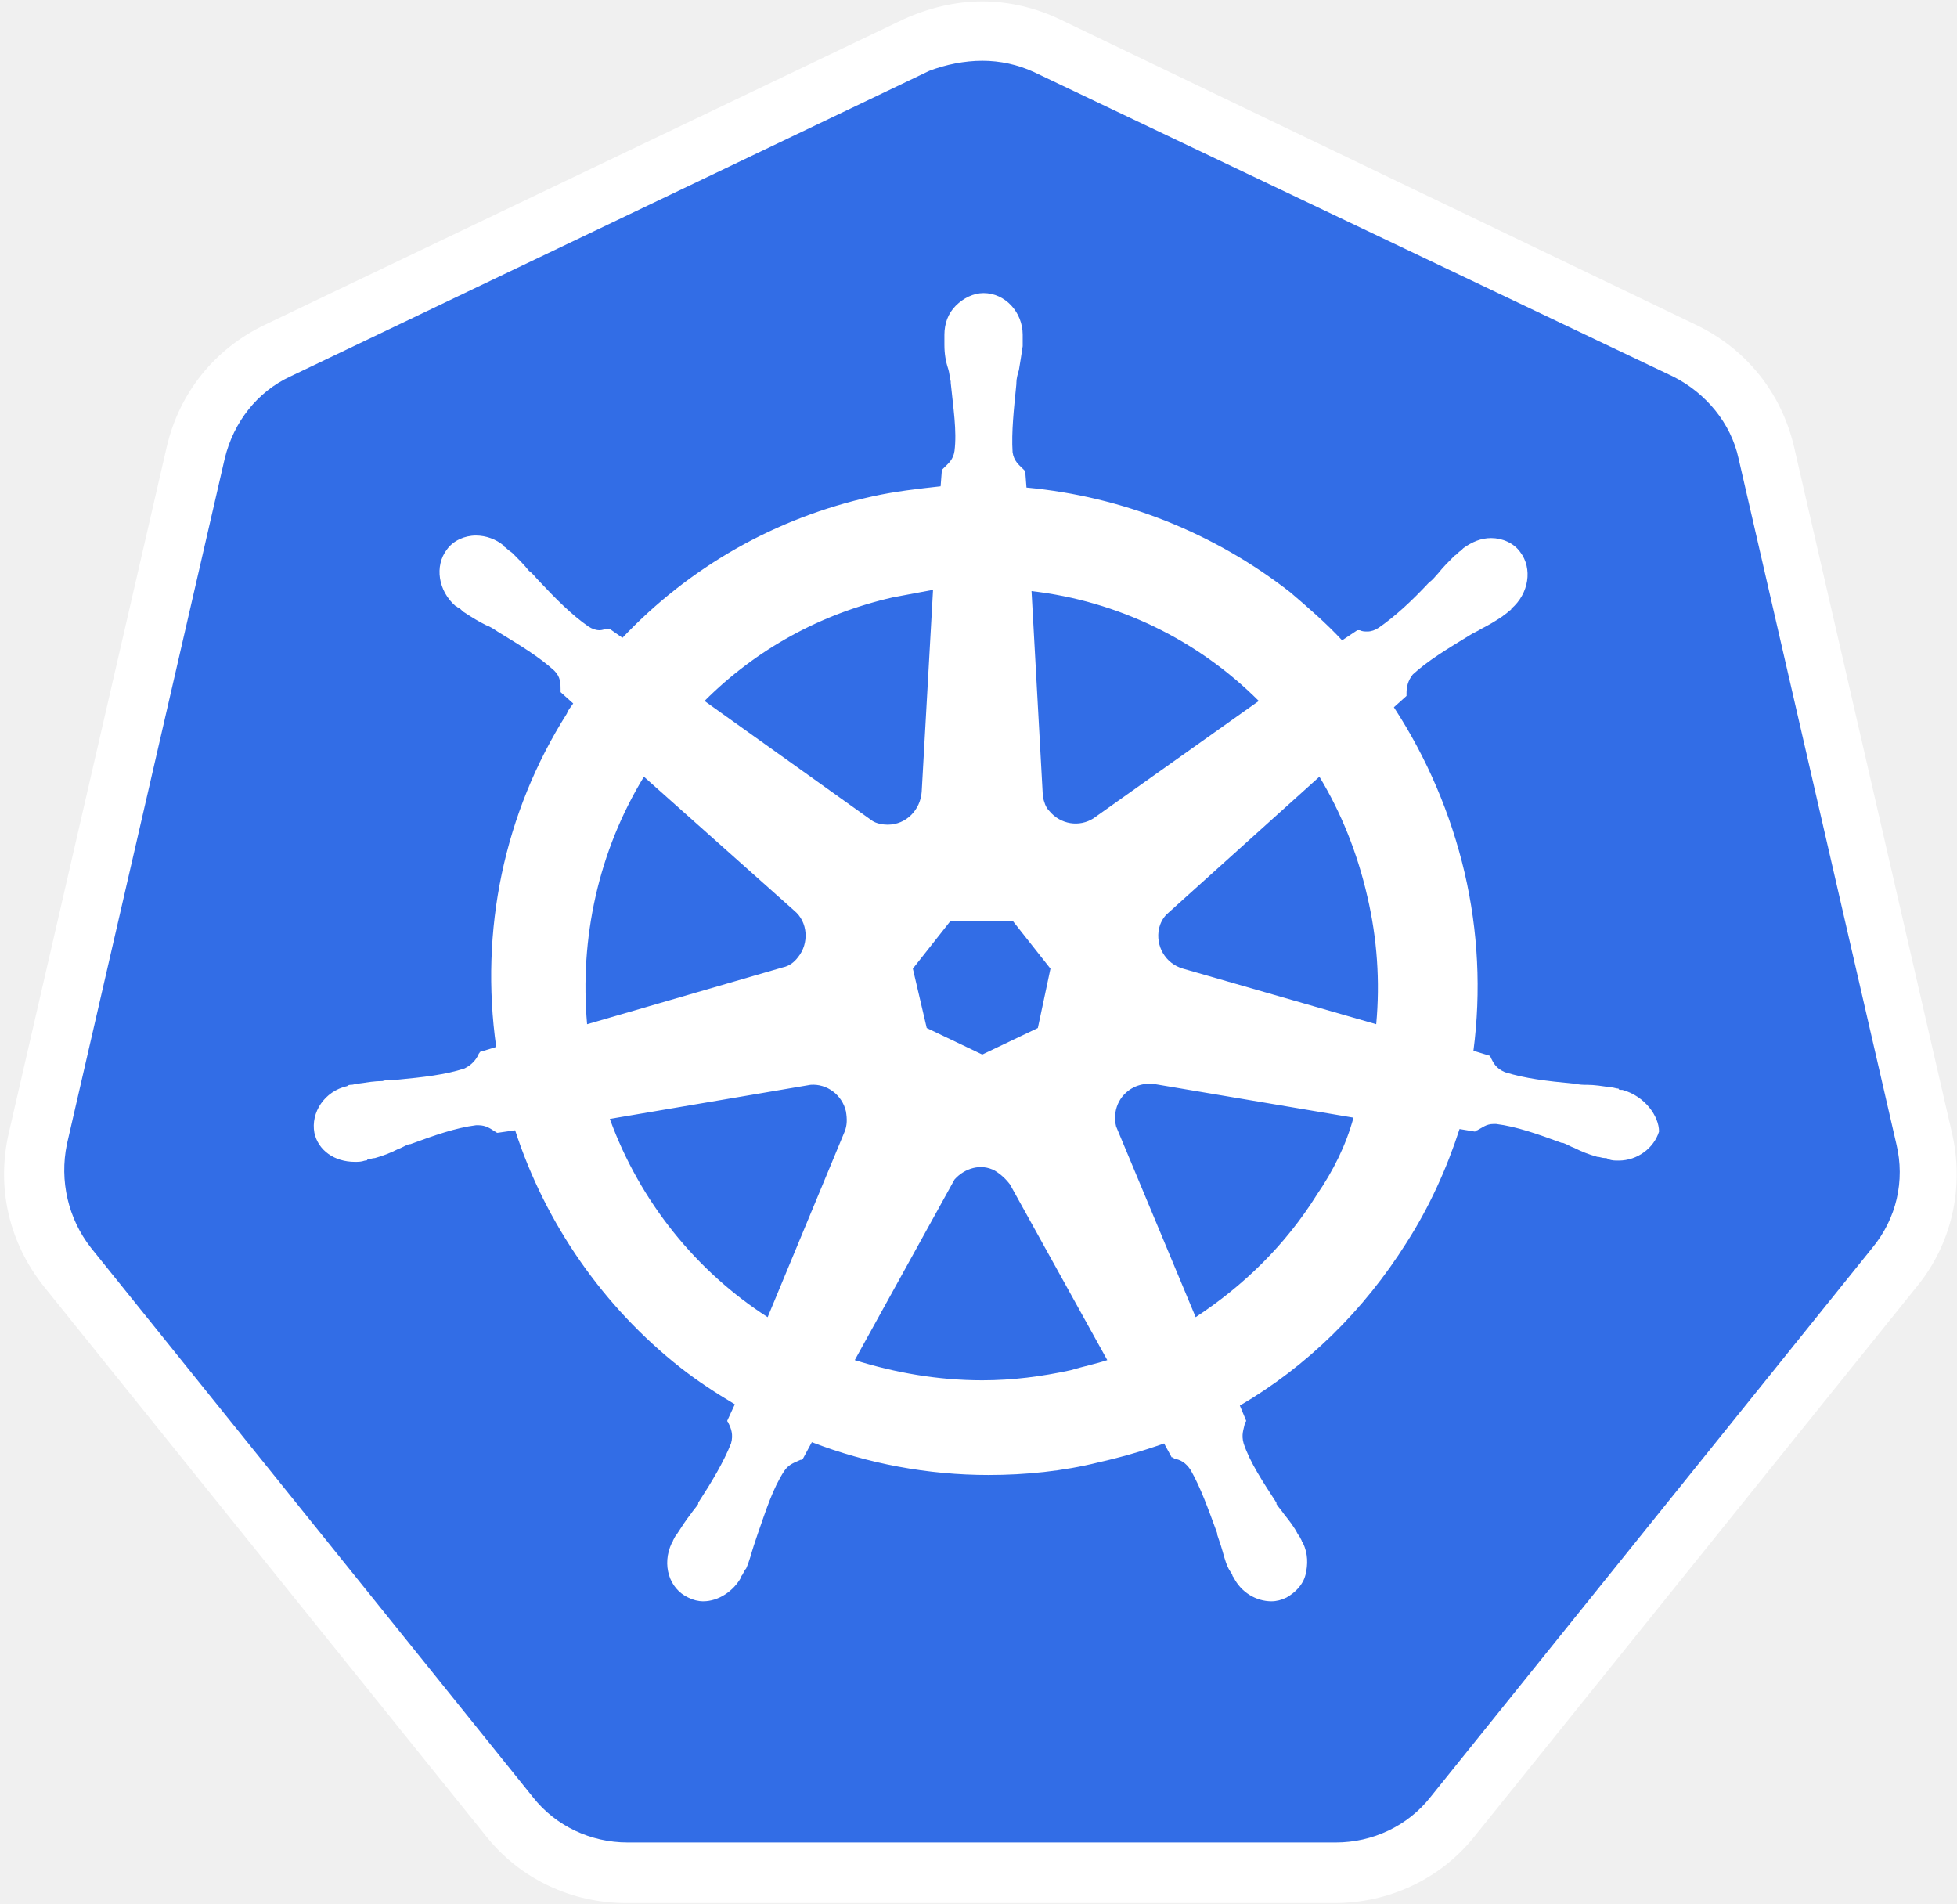
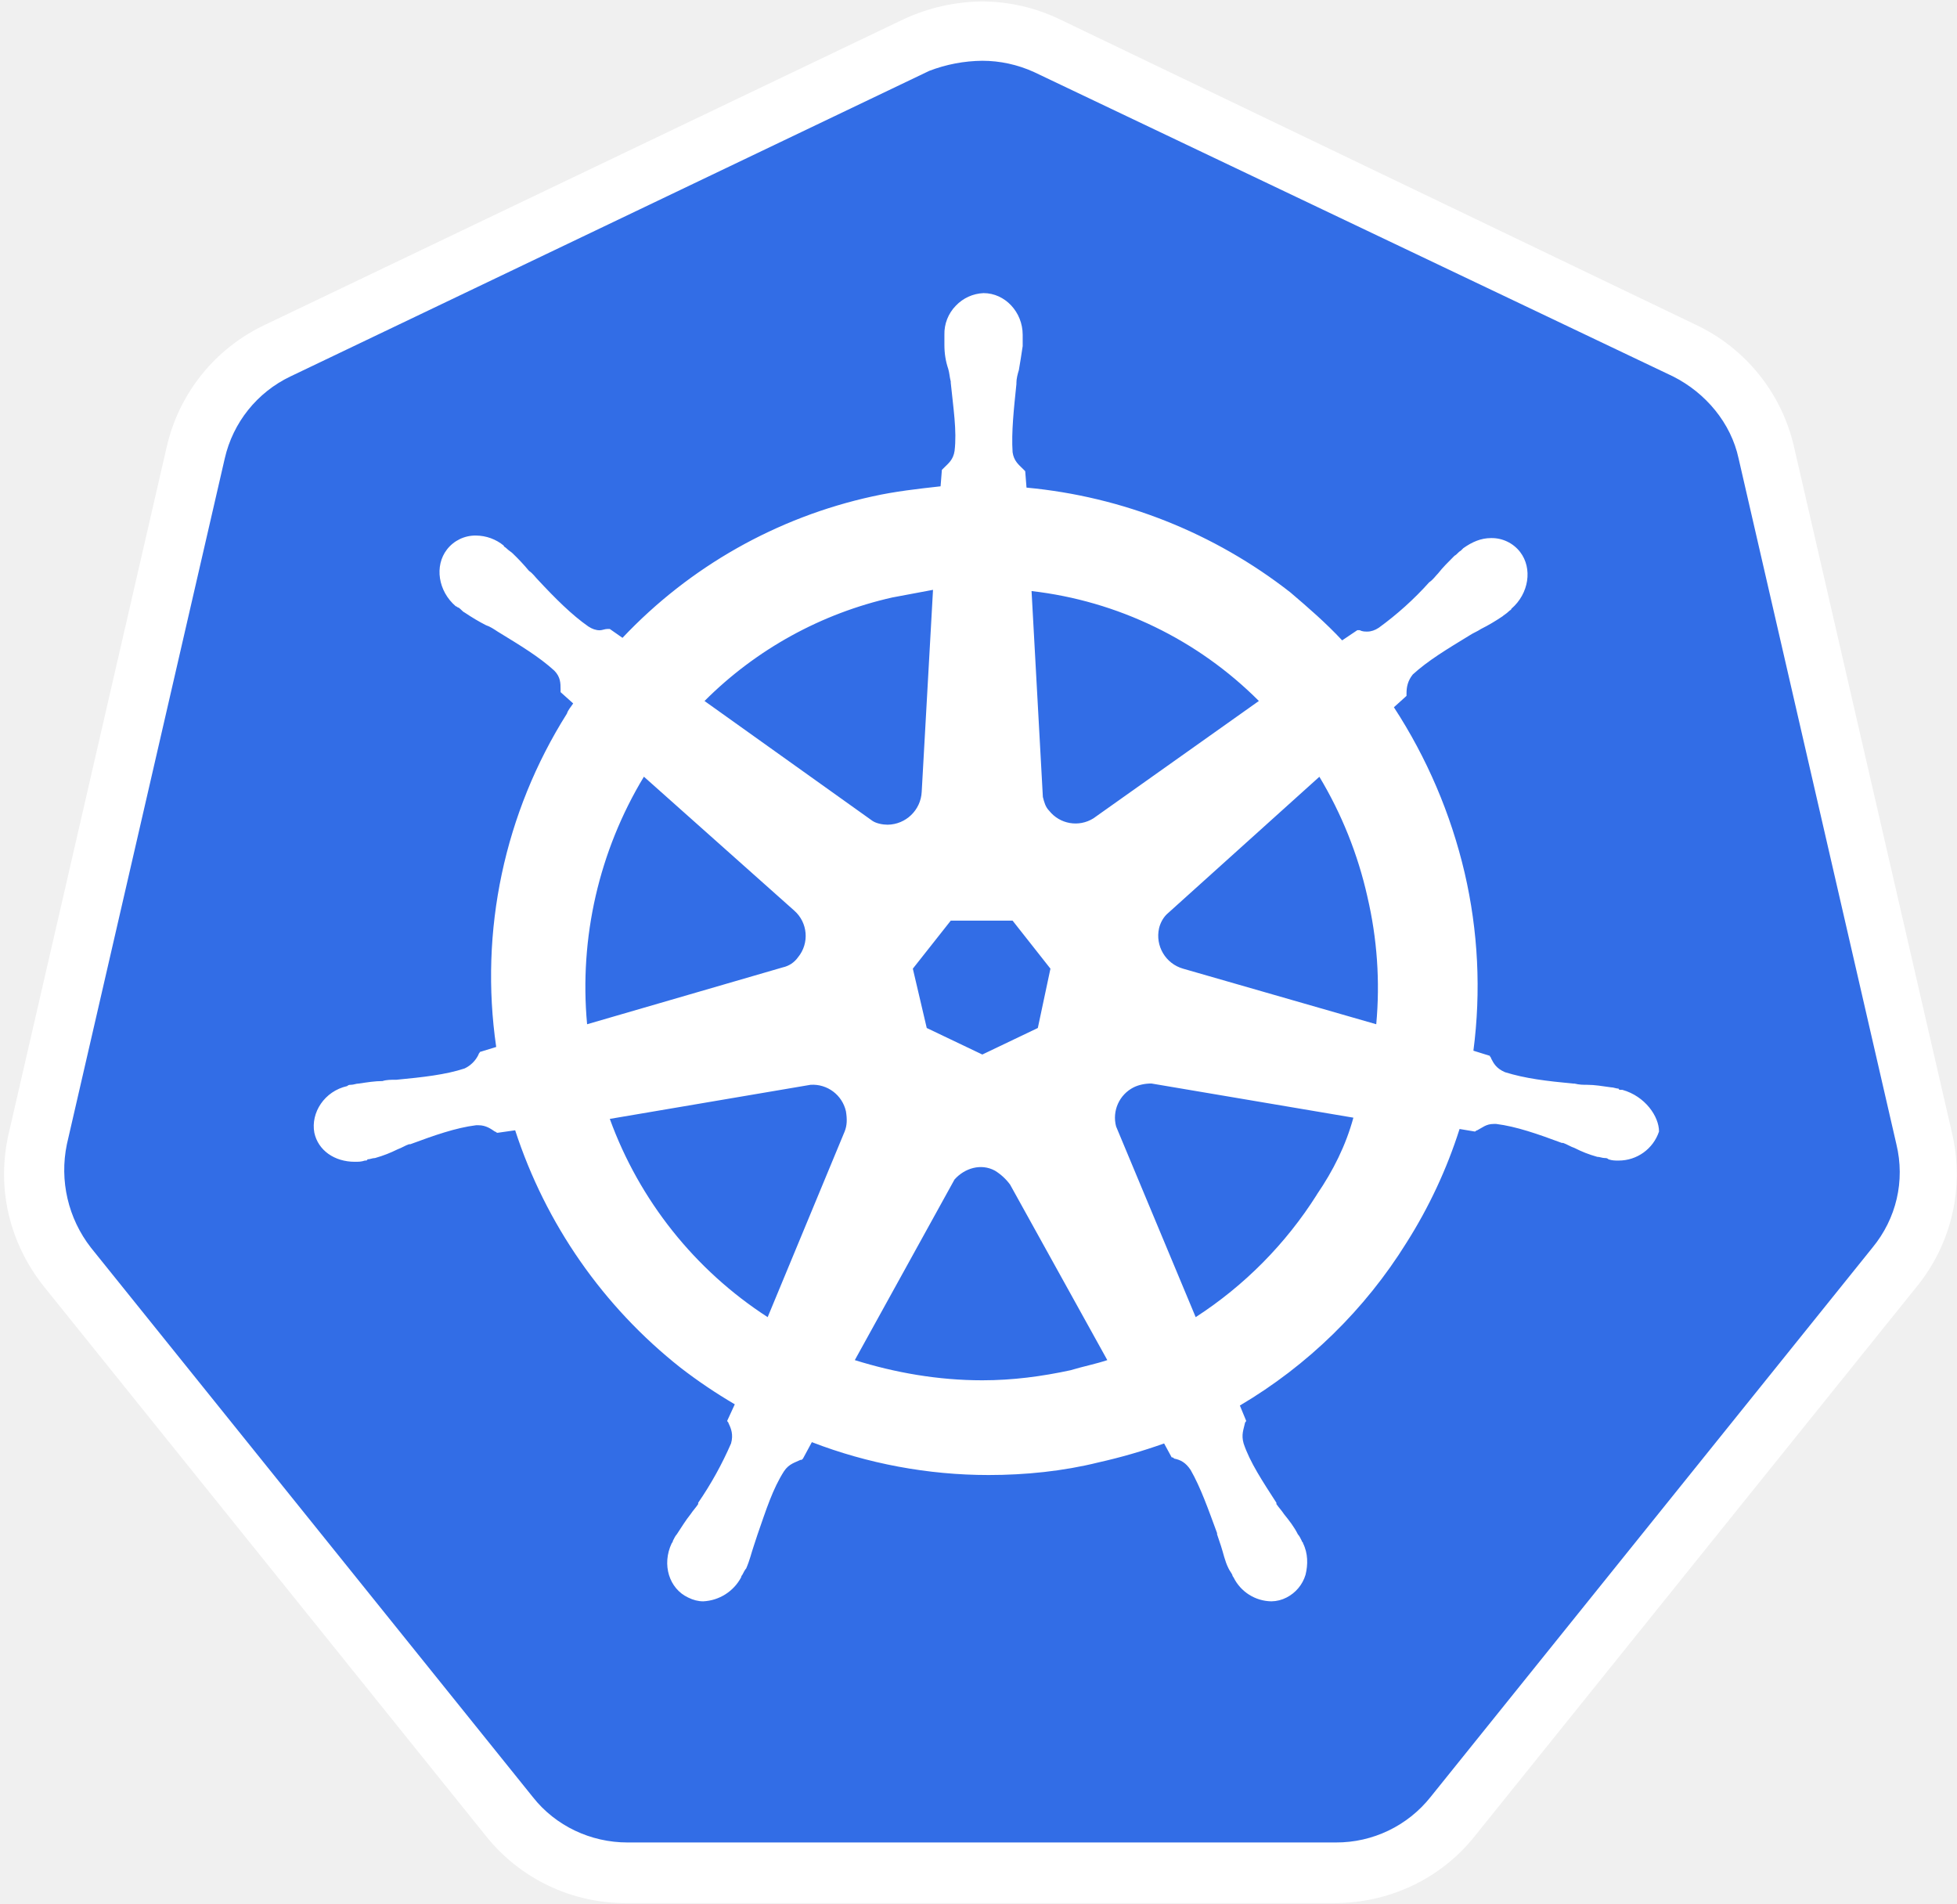
<svg xmlns="http://www.w3.org/2000/svg" width="2500" height="2432" viewBox="0 0 256 249" preserveAspectRatio="xMidYMid">
-   <path d="M82.085 244.934c-5.946 0-11.561-2.642-15.36-7.432L8.92 165.657c-3.799-4.79-5.285-10.9-3.799-16.847l20.645-89.682c1.321-5.946 5.285-10.736 10.736-13.378l83.571-39.97c2.643-1.32 5.616-1.981 8.589-1.981 2.973 0 5.945.66 8.588 1.982l83.572 39.804c5.45 2.642 9.414 7.432 10.735 13.378l20.645 89.682c1.322 5.946 0 12.057-3.798 16.847l-57.807 71.845c-3.799 4.624-9.414 7.432-15.36 7.432l-93.15.165z" fill="#326DE6" />
-   <path d="M128.495 7.928c2.313 0 4.625.495 6.772 1.486l83.572 39.804c4.294 2.147 7.597 6.111 8.588 10.736l20.645 89.682c1.156 4.79 0 9.745-3.138 13.543l-57.806 71.846c-2.973 3.798-7.598 5.945-12.387 5.945H82.085c-4.79 0-9.414-2.147-12.387-5.945l-57.806-71.846c-2.973-3.798-4.13-8.753-3.138-13.543l20.645-89.682c1.156-4.79 4.294-8.754 8.588-10.736L121.56 9.25c2.147-.826 4.624-1.321 6.936-1.321zm0-7.763c-3.468 0-6.936.826-10.24 2.312l-83.571 39.97c-6.607 3.138-11.231 8.918-12.883 16.02L1.156 148.15c-1.651 7.102 0 14.369 4.625 20.15l57.806 71.845c4.46 5.615 11.231 8.753 18.333 8.753h92.655c7.102 0 13.874-3.138 18.333-8.753l57.807-71.846c4.624-5.615 6.276-13.047 4.624-20.15l-20.645-89.682c-1.651-7.102-6.276-12.882-12.882-16.02L138.57 2.476C135.432.991 131.964.165 128.495.165z" fill="#FFF" />
-   <path d="M212.232 142.534c-.165 0-.165 0 0 0h-.165c-.165 0-.33 0-.33-.165-.33 0-.66-.165-.991-.165-1.156-.165-2.147-.33-3.138-.33-.496 0-.991 0-1.652-.166h-.165c-3.468-.33-6.276-.66-8.919-1.486-1.156-.496-1.486-1.156-1.817-1.817 0-.165-.165-.165-.165-.33l-2.147-.66a65.33 65.33 0 0 0-1.156-23.289 68.054 68.054 0 0 0-9.249-21.636l1.652-1.486v-.33c0-.826.165-1.652.825-2.478 1.982-1.817 4.46-3.303 7.433-5.12.495-.33.99-.495 1.486-.826.991-.495 1.817-.99 2.808-1.651.165-.165.495-.33.826-.66.165-.166.33-.166.33-.331 2.312-1.982 2.808-5.285 1.156-7.433-.826-1.156-2.312-1.816-3.799-1.816-1.32 0-2.477.495-3.633 1.321l-.33.33c-.33.165-.496.496-.826.661-.826.826-1.487 1.486-2.147 2.312-.33.33-.66.826-1.156 1.156-2.313 2.478-4.46 4.46-6.607 5.946-.495.33-.99.496-1.486.496-.33 0-.661 0-.991-.166h-.33l-1.983 1.322c-2.147-2.312-4.459-4.294-6.771-6.276a65.958 65.958 0 0 0-34.519-13.709l-.165-2.147-.33-.33c-.496-.496-1.156-.991-1.322-2.147-.165-2.643.166-5.616.496-8.919v-.165c0-.496.165-1.156.33-1.652.165-.99.33-1.982.496-3.138v-1.486c0-2.973-2.313-5.45-5.12-5.45-1.322 0-2.643.66-3.634 1.651-.99.991-1.486 2.312-1.486 3.799v1.321c0 1.156.165 2.147.495 3.138.165.496.165.991.33 1.652v.165c.33 3.303.826 6.276.496 8.919-.165 1.156-.826 1.651-1.321 2.147l-.33.33-.166 2.147c-2.973.33-5.946.66-8.919 1.321-12.717 2.808-23.948 9.25-32.701 18.498l-1.652-1.156h-.33c-.33 0-.661.165-.991.165-.496 0-.991-.165-1.487-.495-2.147-1.486-4.294-3.634-6.606-6.111-.33-.33-.66-.826-1.156-1.156-.661-.826-1.322-1.487-2.148-2.312-.165-.166-.495-.33-.825-.661-.165-.165-.33-.165-.33-.33a5.772 5.772 0 0 0-3.634-1.322c-1.487 0-2.973.661-3.799 1.817-1.652 2.147-1.156 5.45 1.156 7.432.165 0 .165.166.33.166.33.165.496.495.826.66.991.66 1.817 1.156 2.808 1.652.496.165.991.495 1.487.826 2.972 1.816 5.45 3.303 7.432 5.12.826.825.826 1.651.826 2.477v.33l1.651 1.487c-.33.495-.66.826-.826 1.321-8.258 13.048-11.396 28.408-9.249 43.603l-2.147.66c0 .166-.165.166-.165.33-.33.661-.826 1.322-1.817 1.817-2.477.826-5.45 1.157-8.918 1.487h-.166c-.495 0-1.156 0-1.651.165-.991 0-1.982.165-3.138.33-.33 0-.66.166-.991.166-.165 0-.33 0-.496.165-2.973.66-4.79 3.468-4.294 6.11.496 2.313 2.643 3.8 5.285 3.8.496 0 .826 0 1.322-.166.165 0 .33 0 .33-.165.33 0 .66-.165.99-.165 1.157-.33 1.983-.66 2.974-1.156.495-.165.99-.496 1.486-.66h.165c3.138-1.157 5.946-2.148 8.589-2.478h.33c.991 0 1.652.495 2.147.826.165 0 .165.165.33.165l2.313-.33c3.964 12.221 11.561 23.122 21.636 31.05 2.312 1.816 4.624 3.303 7.102 4.79l-.991 2.146c0 .166.165.166.165.33.33.661.66 1.487.33 2.643-.99 2.478-2.477 4.955-4.294 7.763v.165c-.33.496-.66.826-.99 1.321-.661.826-1.157 1.652-1.818 2.643-.165.165-.33.495-.495.826 0 .165-.165.33-.165.33-1.321 2.808-.33 5.946 2.147 7.102.66.33 1.321.496 1.982.496 1.982 0 3.964-1.322 4.955-3.139 0-.165.165-.33.165-.33.165-.33.33-.66.495-.826.496-1.156.661-1.982.991-2.973l.496-1.486c1.156-3.303 1.982-5.946 3.468-8.258.66-.991 1.487-1.156 2.147-1.487.165 0 .165 0 .33-.165l1.157-2.147c7.267 2.808 15.195 4.294 23.122 4.294 4.79 0 9.745-.495 14.37-1.651a73.402 73.402 0 0 0 8.588-2.478l.99 1.817c.166 0 .166 0 .331.165.826.165 1.486.496 2.147 1.487 1.321 2.312 2.312 5.12 3.468 8.258v.165l.496 1.486c.33.991.495 1.982.99 2.973.166.33.331.496.496.826 0 .165.166.33.166.33.99 1.982 2.972 3.139 4.954 3.139.661 0 1.322-.166 1.982-.496 1.156-.66 2.147-1.652 2.478-2.973.33-1.321.33-2.808-.33-4.129 0-.165-.166-.165-.166-.33-.165-.33-.33-.66-.495-.826-.496-.991-1.156-1.817-1.817-2.643-.33-.495-.66-.825-.99-1.32v-.166c-1.818-2.808-3.47-5.285-4.295-7.763-.33-1.156 0-1.816.165-2.642 0-.165.165-.165.165-.33l-.826-1.982c8.754-5.12 16.186-12.388 21.802-21.306 2.973-4.625 5.285-9.745 6.936-14.865l1.982.33c.166 0 .166-.165.33-.165.661-.33 1.157-.825 2.148-.825h.33c2.643.33 5.45 1.32 8.589 2.477h.165c.495.165.99.495 1.486.66.991.496 1.817.826 2.973 1.157.33 0 .66.165.991.165.165 0 .33 0 .495.165.496.165.826.165 1.322.165 2.477 0 4.624-1.651 5.285-3.798 0-1.982-1.817-4.625-4.79-5.45zm-76.47-8.093l-7.267 3.469-7.267-3.469-1.816-7.762 4.954-6.276h8.093l4.955 6.276-1.651 7.762zm43.108-17.176a52.078 52.078 0 0 1 1.156 16.68l-25.27-7.266c-2.312-.66-3.633-2.973-3.138-5.285.165-.661.496-1.322.991-1.817l19.985-18.003c2.807 4.625 4.954 9.91 6.276 15.69zm-14.204-25.6l-21.636 15.36c-1.817 1.156-4.295.825-5.781-.991-.495-.496-.66-1.157-.826-1.817l-1.486-26.922a50.13 50.13 0 0 1 29.729 14.37zM116.769 78.12c1.817-.33 3.468-.66 5.285-.99l-1.486 26.425c-.165 2.312-1.982 4.294-4.46 4.294-.66 0-1.486-.165-1.982-.495L92.16 91.665c6.772-6.772 15.195-11.397 24.609-13.544zm-32.537 23.453l19.654 17.507c1.817 1.487 1.982 4.294.496 6.111-.496.66-1.156 1.156-1.982 1.322l-25.6 7.432c-.991-11.231 1.486-22.627 7.432-32.372zm-4.46 44.759l26.262-4.46c2.147-.165 4.129 1.322 4.624 3.469.165.99.165 1.817-.165 2.643l-10.075 24.278c-9.249-5.946-16.681-15.03-20.645-25.93zm60.285 32.867c-3.799.826-7.598 1.321-11.562 1.321-5.78 0-11.396-.99-16.68-2.642l13.047-23.618c1.321-1.487 3.468-2.147 5.285-1.156a7.04 7.04 0 0 1 1.982 1.816l12.717 22.958c-1.486.495-3.138.826-4.79 1.321zm32.206-22.957c-4.129 6.606-9.58 11.891-15.855 16.02l-10.405-24.94c-.496-1.981.33-4.128 2.312-5.12.66-.33 1.486-.495 2.312-.495l26.426 4.46c-.991 3.633-2.643 6.937-4.79 10.075z" fill="#FFF" />
+   <path d="M82.08 244.93a19.48 19.48 0 01-15.36-7.43l-57.8-71.84c-3.8-4.8-5.28-10.9-3.8-16.85l20.65-89.68A19.54 19.54 0 0136.5 45.75l83.57-39.97a19.3 19.3 0 018.6-1.98c2.97 0 5.94.66 8.58 1.98l83.57 39.8a19.54 19.54 0 0110.74 13.38l20.64 89.69c1.32 5.94 0 12.05-3.8 16.84l-57.8 71.85a20 20 0 01-15.36 7.43l-93.15.16z" fill="#326DE6" />
+   <path d="M128.5 7.93c2.3 0 4.62.5 6.77 1.48l83.57 39.8c4.3 2.16 7.6 6.12 8.59 10.74l20.64 89.69c1.16 4.79 0 9.74-3.14 13.54l-57.8 71.85a15.74 15.74 0 01-12.39 5.94H82.08c-4.79 0-9.4-2.15-12.38-5.94l-57.8-71.85a16.53 16.53 0 01-3.15-13.54L29.4 59.95a15.77 15.77 0 018.59-10.73l83.57-39.97a19.89 19.89 0 016.94-1.32zm0-7.76a25 25 0 00-10.24 2.3L34.68 42.46A23.39 23.39 0 0021.8 58.47L1.16 148.15c-1.66 7.1 0 14.37 4.62 20.15l57.8 71.84a23.33 23.33 0 0018.34 8.76h92.65c7.1 0 13.88-3.14 18.34-8.75l57.8-71.85a23.3 23.3 0 004.63-20.15l-20.65-89.68a23.39 23.39 0 00-12.88-16.02L138.57 2.48A23.7 23.7 0 00128.5.17z" fill="#FFF" />
+   <path d="M212.23 142.53c-.16 0-.16 0 0 0h-.16c-.17 0-.33 0-.33-.16-.33 0-.66-.17-1-.17-1.15-.16-2.14-.33-3.13-.33-.5 0-1 0-1.65-.16h-.17c-3.47-.33-6.27-.66-8.92-1.49-1.15-.5-1.48-1.15-1.82-1.81 0-.17-.16-.17-.16-.33l-2.15-.67a65.33 65.33 0 00-1.15-23.28 68.05 68.05 0 00-9.25-21.64l1.65-1.49v-.33c0-.82.16-1.65.82-2.47 1.99-1.82 4.46-3.3 7.44-5.12.5-.33.99-.5 1.48-.83 1-.5 1.82-.99 2.81-1.65.17-.17.5-.33.83-.66.16-.17.33-.17.33-.33 2.31-1.98 2.8-5.29 1.15-7.43a4.7 4.7 0 00-3.8-1.82c-1.32 0-2.47.5-3.63 1.32l-.33.33c-.33.17-.5.5-.82.66-.83.83-1.5 1.49-2.15 2.31-.33.33-.66.83-1.16 1.16a41.98 41.98 0 01-6.6 5.95c-.5.33-1 .5-1.49.5-.33 0-.66 0-1-.18h-.32l-1.98 1.33c-2.15-2.31-4.46-4.3-6.78-6.28a65.96 65.96 0 00-34.51-13.7l-.17-2.15-.33-.33c-.5-.5-1.16-1-1.32-2.15-.17-2.64.16-5.62.5-8.92v-.17c0-.5.16-1.15.32-1.65.17-.99.33-1.98.5-3.14v-1.48c0-2.97-2.31-5.45-5.12-5.45a5.3 5.3 0 00-3.63 1.65 5.24 5.24 0 00-1.49 3.8v1.32c0 1.16.17 2.15.5 3.14.16.5.16.99.33 1.65v.16c.33 3.3.82 6.28.5 8.92-.17 1.16-.83 1.65-1.33 2.15l-.33.33-.17 2.15c-2.97.33-5.94.66-8.91 1.32a63.68 63.68 0 00-32.7 18.5l-1.66-1.16h-.33c-.33 0-.66.17-.99.17-.5 0-.99-.17-1.49-.5-2.14-1.49-4.29-3.63-6.6-6.11-.33-.33-.66-.83-1.16-1.16a27.31 27.31 0 00-2.15-2.3c-.16-.17-.49-.34-.82-.67-.17-.17-.33-.17-.33-.33a5.77 5.77 0 00-3.63-1.32 4.7 4.7 0 00-3.8 1.82c-1.66 2.14-1.16 5.45 1.15 7.43.17 0 .17.16.33.16.33.17.5.5.83.66.99.66 1.82 1.16 2.8 1.66.5.16 1 .49 1.5.82 2.97 1.82 5.44 3.3 7.43 5.12.82.83.82 1.65.82 2.48v.33l1.65 1.48c-.33.5-.66.83-.82 1.33a64.33 64.33 0 00-9.25 43.6l-2.15.66c0 .16-.16.16-.16.33a3.84 3.84 0 01-1.82 1.82c-2.48.82-5.45 1.15-8.92 1.48h-.17c-.49 0-1.15 0-1.65.17-.99 0-1.98.16-3.13.33-.33 0-.66.16-1 .16-.16 0-.33 0-.5.17-2.96.66-4.78 3.47-4.29 6.1.5 2.32 2.65 3.8 5.29 3.8.5 0 .83 0 1.32-.16.17 0 .33 0 .33-.16.33 0 .66-.17 1-.17 1.15-.33 1.97-.66 2.97-1.15.5-.17.99-.5 1.48-.66h.17c3.13-1.16 5.94-2.15 8.59-2.48h.33c.99 0 1.65.5 2.14.83.17 0 .17.16.33.16l2.32-.33a65.33 65.33 0 0021.63 31.05 66.98 66.98 0 007.1 4.79l-.99 2.15c0 .16.17.16.17.33.33.66.66 1.48.33 2.64a46.47 46.47 0 01-4.3 7.76v.17c-.33.5-.66.82-.99 1.32-.66.82-1.15 1.65-1.81 2.64-.17.17-.33.5-.5.83 0 .16-.16.33-.16.33-1.33 2.8-.33 5.94 2.14 7.1.66.33 1.32.5 1.98.5a5.94 5.94 0 004.96-3.14c0-.17.16-.33.16-.33.17-.33.33-.66.5-.83.5-1.16.66-1.98 1-2.97l.49-1.49c1.15-3.3 1.98-5.94 3.46-8.26.66-.99 1.5-1.15 2.15-1.48.17 0 .17 0 .33-.17l1.16-2.15c7.27 2.81 15.2 4.3 23.12 4.3 4.8 0 9.75-.5 14.37-1.65a73.4 73.4 0 008.59-2.48l.99 1.82c.16 0 .16 0 .33.16.83.17 1.49.5 2.15 1.49 1.32 2.31 2.3 5.12 3.46 8.26v.16l.5 1.49c.33.99.5 1.98 1 2.97.16.33.32.5.49.83 0 .16.16.33.16.33a5.6 5.6 0 004.96 3.14 4.4 4.4 0 001.98-.5 4.92 4.92 0 002.48-2.97c.33-1.33.33-2.81-.33-4.13 0-.17-.17-.17-.17-.33-.16-.33-.33-.66-.5-.83-.49-.99-1.15-1.82-1.81-2.64-.33-.5-.66-.83-1-1.32v-.17c-1.8-2.8-3.46-5.28-4.29-7.76-.33-1.16 0-1.82.17-2.64 0-.17.16-.17.16-.33l-.82-1.99a64 64 0 0021.8-21.3 64 64 0 006.94-14.87l1.98.33c.16 0 .16-.16.33-.16.66-.33 1.15-.83 2.15-.83h.33c2.64.33 5.45 1.32 8.58 2.48h.17c.5.17.99.5 1.49.66.99.5 1.81.83 2.97 1.16.33 0 .66.16.99.16.17 0 .33 0 .5.17.5.16.82.16 1.32.16a5.56 5.56 0 005.28-3.8c0-1.98-1.82-4.62-4.79-5.45zm-76.47-8.09l-7.26 3.47-7.27-3.47-1.82-7.76 4.96-6.28h8.09l4.95 6.28-1.65 7.76zm43.11-17.17a52.08 52.08 0 011.16 16.68l-25.27-7.27a4.48 4.48 0 01-3.14-5.29c.16-.66.5-1.32.99-1.81l19.98-18a52.97 52.97 0 016.28 15.68zm-14.2-25.6l-21.64 15.35a4.4 4.4 0 01-5.78-.99c-.5-.5-.66-1.15-.83-1.81l-1.48-26.93a50.13 50.13 0 0129.73 14.37zm-47.9-13.55c1.82-.33 3.47-.66 5.28-.99l-1.48 26.43a4.52 4.52 0 01-4.46 4.29c-.66 0-1.49-.17-1.98-.5L92.16 91.67a50.38 50.38 0 0124.6-13.55zm-32.54 23.45l19.66 17.51a4.4 4.4 0 01.5 6.11 3.3 3.3 0 01-1.99 1.32l-25.6 7.44a53.17 53.17 0 017.43-32.38zm-4.46 44.76l26.26-4.46a4.45 4.45 0 014.63 3.47c.16 1 .16 1.82-.17 2.64l-10.07 24.28a52.06 52.06 0 01-20.65-25.93zm60.29 32.87c-3.8.82-7.6 1.32-11.56 1.32-5.78 0-11.4-.99-16.68-2.64l13.04-23.62c1.32-1.49 3.47-2.15 5.29-1.16a7.04 7.04 0 011.98 1.82l12.72 22.96c-1.49.5-3.14.82-4.8 1.32zm32.2-22.96a52.43 52.43 0 01-15.85 16.02L146 147.32a4.45 4.45 0 012.3-5.12c.67-.33 1.5-.5 2.32-.5l26.42 4.47c-.99 3.63-2.64 6.93-4.79 10.07z" fill="#FFF" />
</svg>
